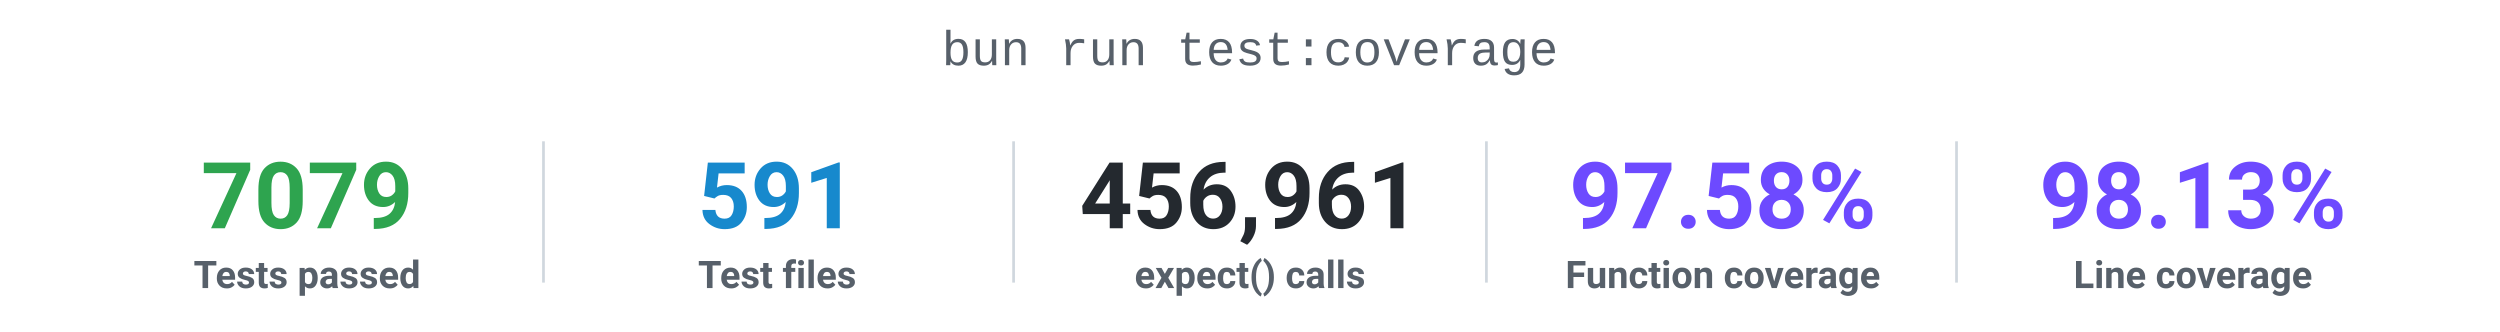
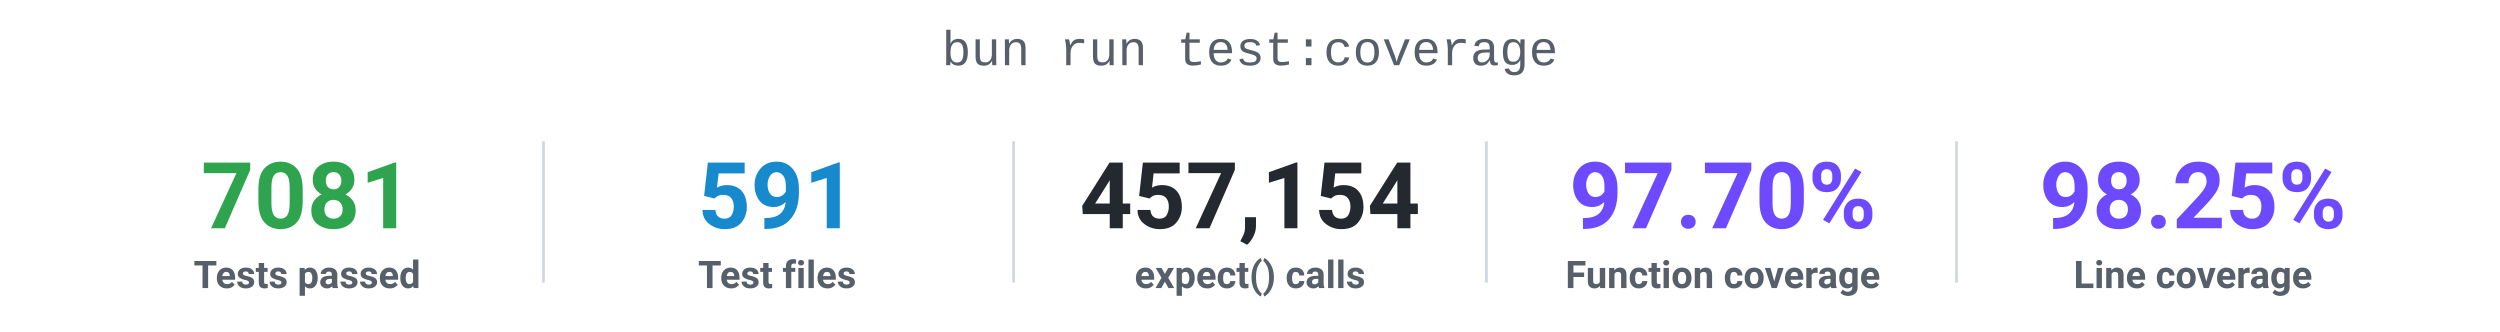
- <svg xmlns="http://www.w3.org/2000/svg" viewBox="0 0 920 122" width="920" height="122" role="img" aria-label="bun run test:coverage — 7079 tests passed, 591 test files, 456,961 expect() calls, 97.58% function coverage, 98.13% line coverage">
+ <svg xmlns="http://www.w3.org/2000/svg" viewBox="0 0 920 122" width="920" height="122" role="img" aria-label="bun run test:coverage — 7081 tests passed, 591 test files, 457,154 expect() calls, 97.70% function coverage, 98.25% line coverage">
  <style>
    .cmd { font-family: ui-monospace, SFMono-Regular, 'SF Mono', Menlo, Consolas, 'Liberation Mono', monospace; font-weight: 500; font-size: 18px; }
    .val { font-family: system-ui, -apple-system, BlinkMacSystemFont, 'Segoe UI', Roboto, sans-serif; font-weight: 700; font-size: 34px; }
    .lbl { font-family: system-ui, -apple-system, BlinkMacSystemFont, 'Segoe UI', Roboto, sans-serif; font-weight: 600; font-size: 14px; }
  </style>
  <text x="460" y="24" text-anchor="middle" class="cmd" fill="#57606a">bun run test:coverage</text>
  <line x1="200" y1="52" x2="200" y2="104" stroke="#d0d7de" stroke-width="1" />
  <line x1="373" y1="52" x2="373" y2="104" stroke="#d0d7de" stroke-width="1" />
  <line x1="547" y1="52" x2="547" y2="104" stroke="#d0d7de" stroke-width="1" />
  <line x1="720" y1="52" x2="720" y2="104" stroke="#d0d7de" stroke-width="1" />
-   <text x="113" y="84" text-anchor="middle" class="val" fill="#2ea44f">7079</text>
+   <text x="113" y="84" text-anchor="middle" class="val" fill="#2ea44f">7081</text>
  <text x="113" y="106" text-anchor="middle" class="lbl" fill="#57606a">Tests passed</text>
  <text x="286" y="84" text-anchor="middle" class="val" fill="#1789cd">591</text>
  <text x="286" y="106" text-anchor="middle" class="lbl" fill="#57606a">Test files</text>
-   <text x="460" y="84" text-anchor="middle" class="val" fill="#24292f">456,961</text>
+   <text x="460" y="84" text-anchor="middle" class="val" fill="#24292f">457,154</text>
  <text x="460" y="106" text-anchor="middle" class="lbl" fill="#57606a">expect() calls</text>
-   <text x="634" y="84" text-anchor="middle" class="val" fill="#6d4aff">97.58%</text>
+   <text x="634" y="84" text-anchor="middle" class="val" fill="#6d4aff">97.70%</text>
  <text x="634" y="106" text-anchor="middle" class="lbl" fill="#57606a">Function coverage</text>
-   <text x="807" y="84" text-anchor="middle" class="val" fill="#6d4aff">98.13%</text>
+   <text x="807" y="84" text-anchor="middle" class="val" fill="#6d4aff">98.25%</text>
  <text x="807" y="106" text-anchor="middle" class="lbl" fill="#57606a">Line coverage</text>
</svg>
